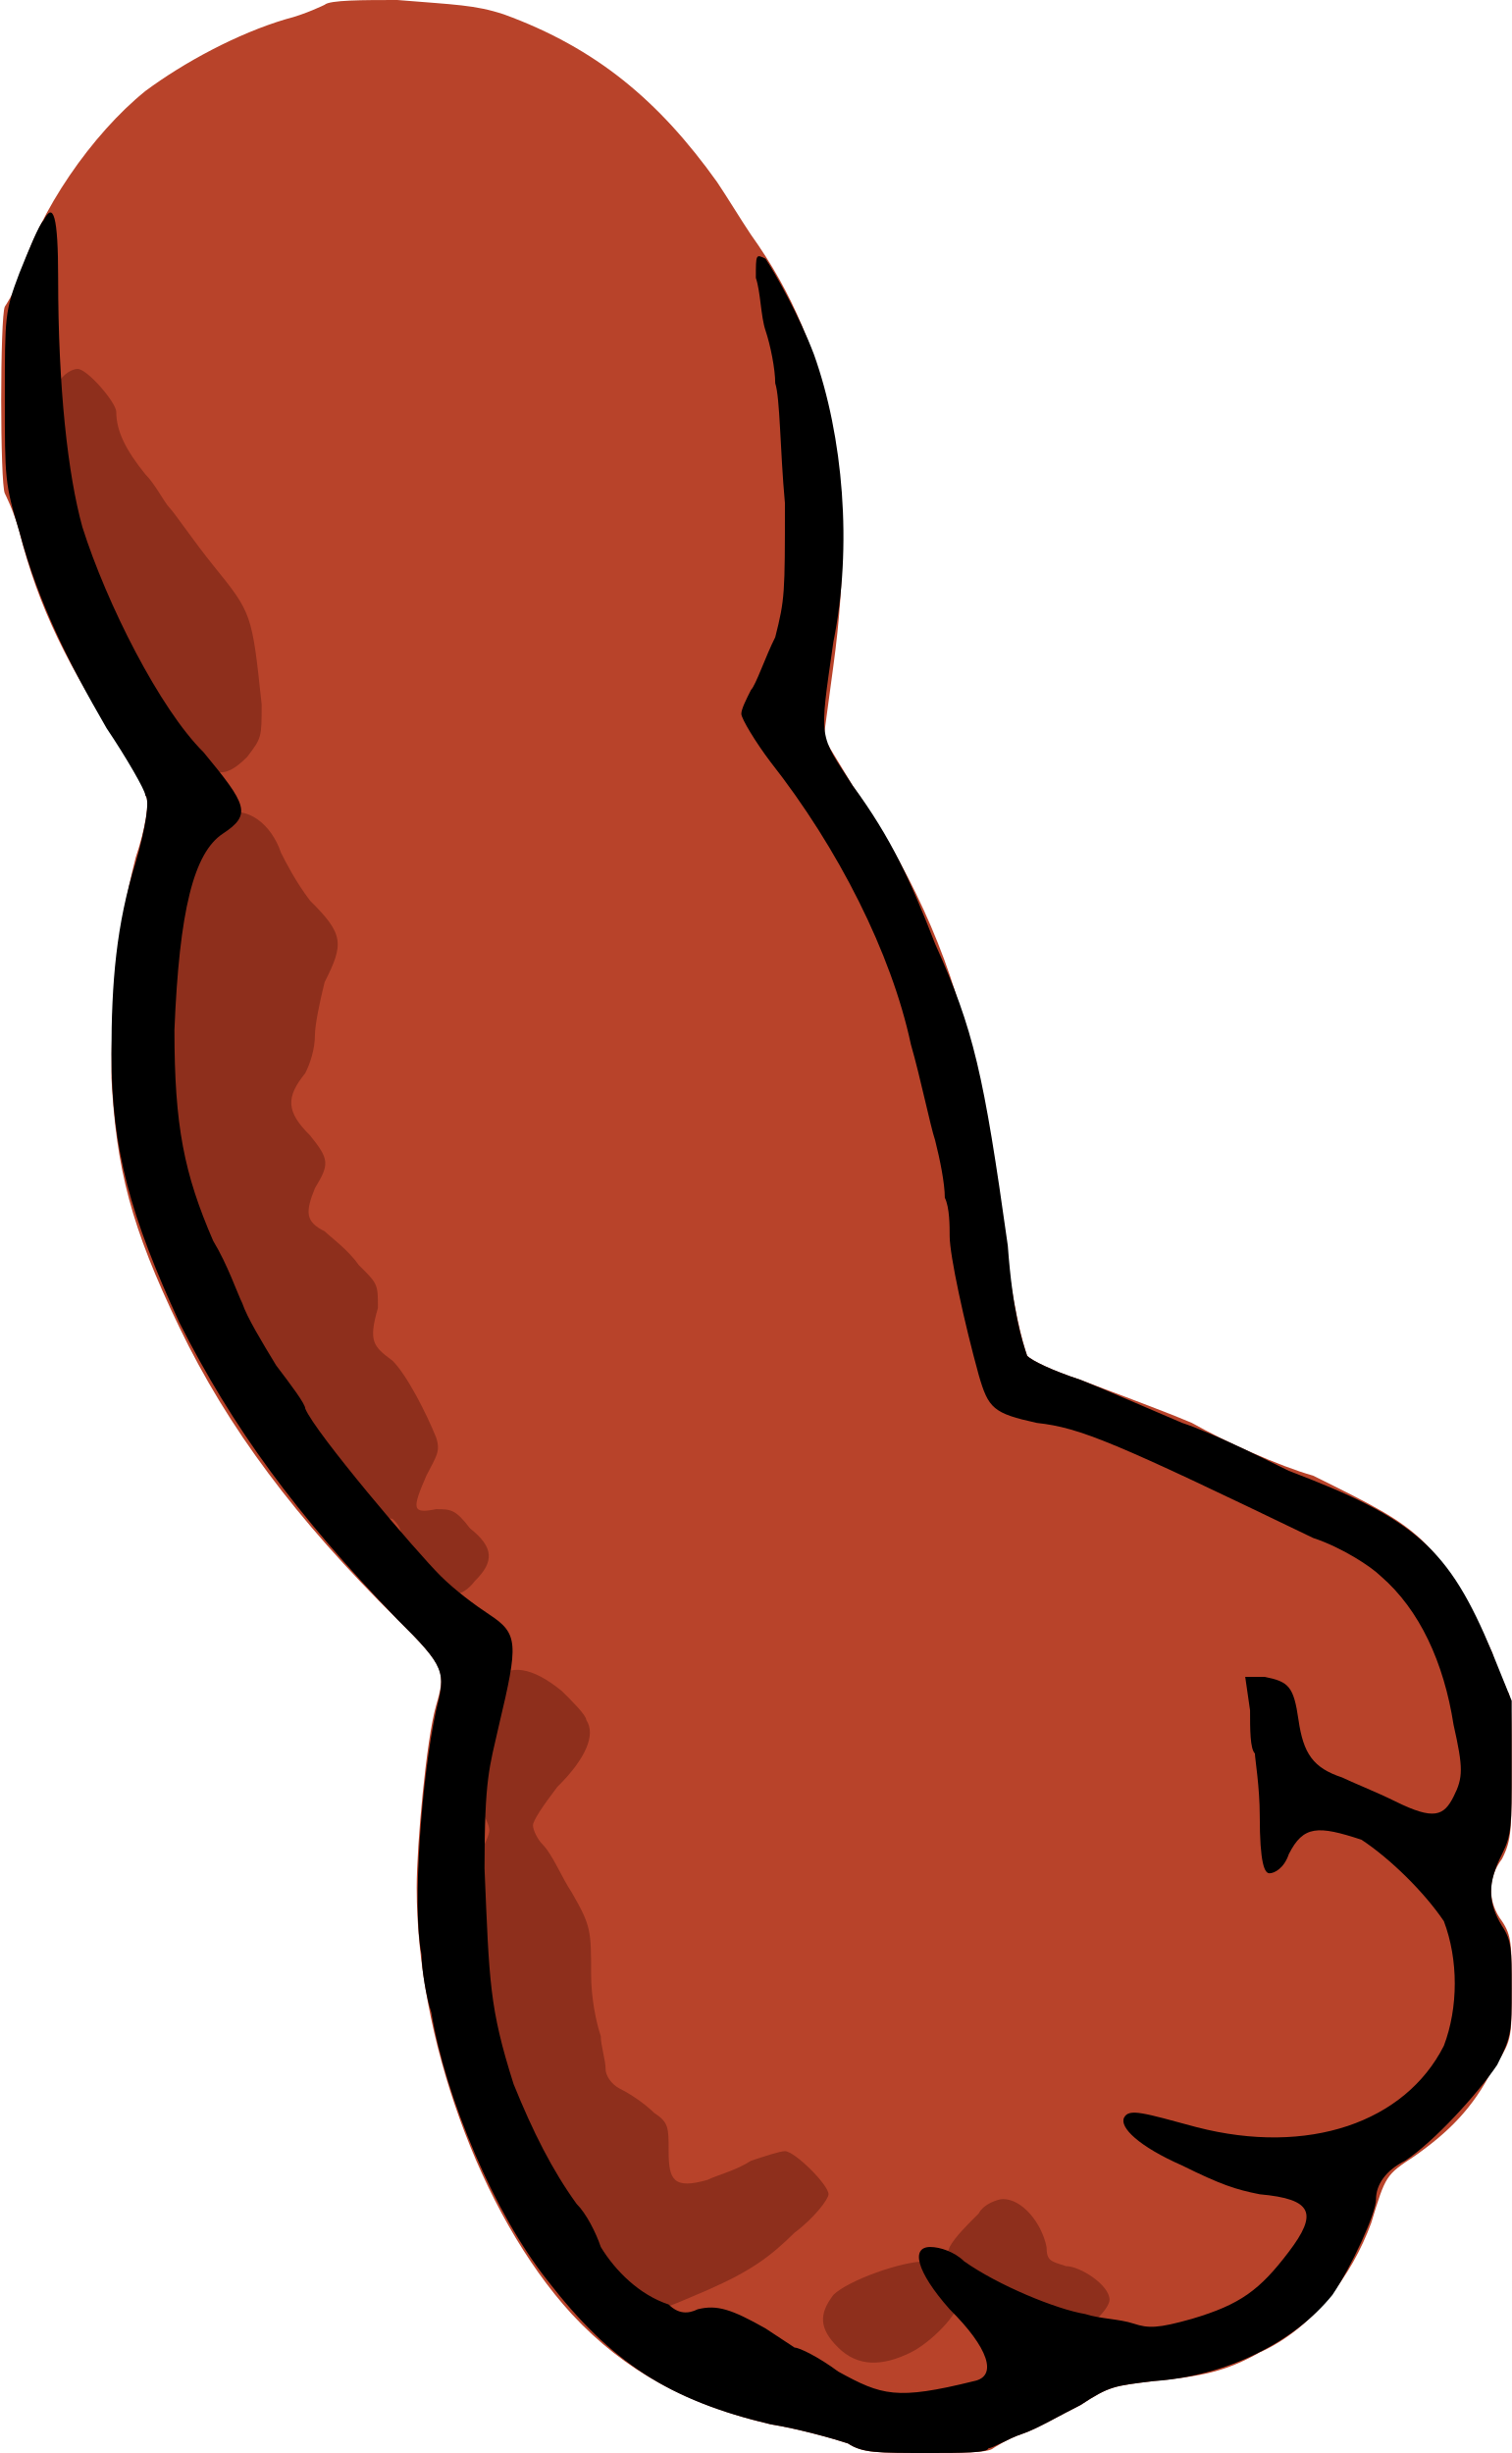
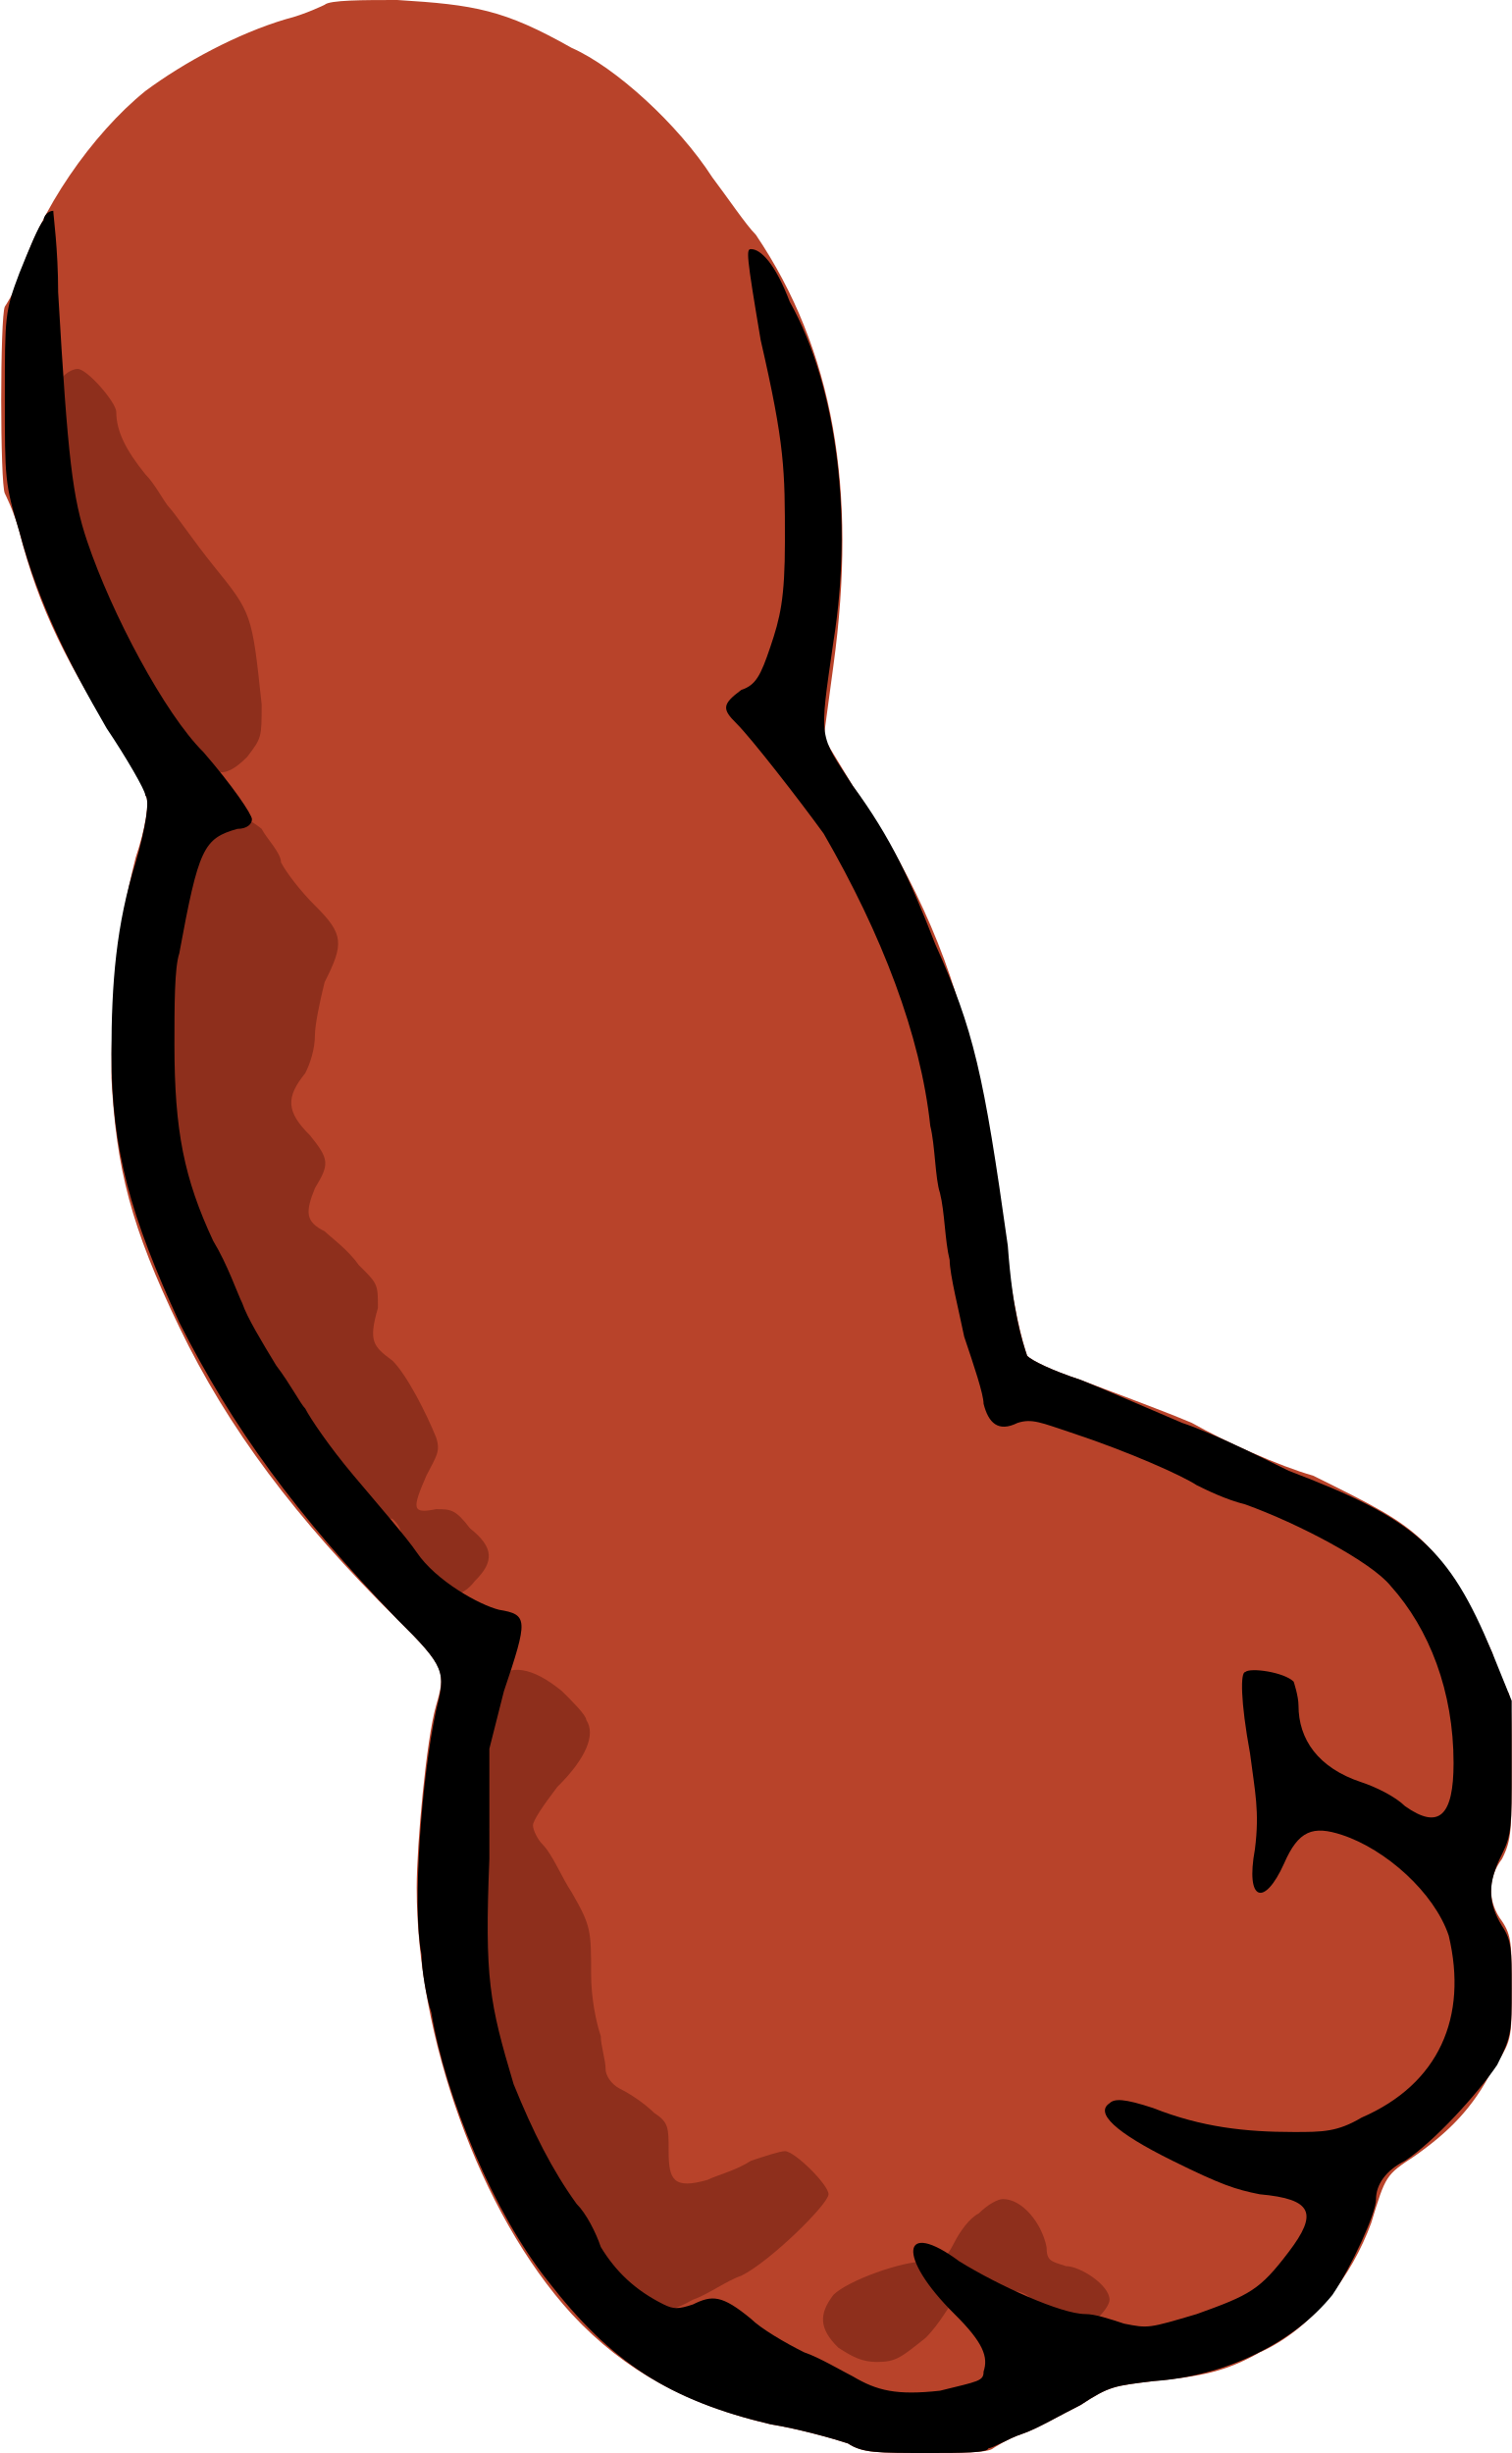
<svg xmlns="http://www.w3.org/2000/svg" width="53" height="86" viewBox="0 0 312 512" preserveAspectRatio="none">
  <g transform="translate(0,512) scale(1,-1)" fill="#B8432A" stroke="none">
-     <path d="M67 511 c0 0 -4 -2 -8 -3 -10 -3 -21 -9 -29 -15 -11 -9 -22 -25 -26 -39 -1 -3 -3 -6 -3 -6 -1 -2 -1 -37 0 -39 0 0 2 -4 3 -8 4 -16 10 -28 21 -45 2 -4 5 -8 5 -10 1 -1 0 -7 -2 -13 -4 -16 -5 -29 -5 -46 1 -19 4 -31 14 -52 10 -21 24 -40 45 -61 10 -10 10 -11 8 -18 -2 -7 -4 -29 -4 -38 0 -31 13 -68 32 -89 11 -12 24 -19 41 -23 6 -1 13 -3 16 -4 3 -2 6 -2 16 -2 7 0 13 0 14 1 0 0 3 2 6 3 3 1 8 4 12 6 6 4 7 4 15 5 10 1 15 2 22 6 11 5 19 16 23 27 3 10 3 10 9 14 7 5 12 10 16 18 4 6 4 6 4 17 0 9 0 11 -2 14 -3 4 -3 9 0 13 2 4 2 6 2 20 0 8 0 15 -1 15 0 1 -2 4 -3 8 -4 9 -9 18 -14 23 -5 5 -11 8 -23 14 -7 2 -18 7 -25 11 -7 3 -18 7 -23 9 -6 2 -10 4 -11 5 -1 3 -3 10 -5 27 -3 21 -4 27 -7 38 -4 19 -13 38 -24 54 l-6 10 2 15 c5 37 0 66 -17 90 -2 3 -5 8 -7 11 -12 17 -25 28 -44 35 -6 2 -10 2 -22 3 -7 0 -14 0 -15 -1z" />
+     <path d="M67 511 c0 0 -4 -2 -8 -3 -10 -3 -21 -9 -29 -15 -11 -9 -22 -25 -26 -39 -1 -3 -3 -6 -3 -6 -1 -2 -1 -37 0 -39 0 0 2 -4 3 -8 4 -16 10 -28 21 -45 2 -4 5 -8 5 -10 1 -1 0 -7 -2 -13 -4 -16 -5 -29 -5 -46 1 -19 4 -31 14 -52 10 -21 24 -40 45 -61 10 -10 10 -11 8 -18 -2 -7 -4 -29 -4 -38 0 -31 13 -68 32 -89 11 -12 24 -19 41 -23 6 -1 13 -3 16 -4 3 -2 6 -2 16 -2 7 0 13 0 14 1 0 0 3 2 6 3 3 1 8 4 12 6 6 4 7 4 15 5 10 1 15 2 22 6 11 5 19 16 23 27 3 10 3 10 9 14 7 5 12 10 16 18 4 6 4 6 4 17 0 9 0 11 -2 14 -3 4 -3 9 0 13 2 4 2 6 2 20 0 8 0 15 -1 15 0 1 -2 4 -3 8 -4 9 -9 18 -14 23 -5 5 -11 8 -23 14 -7 2 -18 7 -25 11 -7 3 -18 7 -23 9 -6 2 -10 4 -11 5 -1 3 -3 10 -5 27 -3 21 -4 27 -7 38 -4 19 -13 38 -24 54 l-6 10 2 15 c5 37 0 66 -16 90 -2 2 -6 8 -9 12 -7 11 -20 23 -29 27 -14 8 -20 9 -36 10 -7 0 -14 0 -15 -1z" />
  </g>
  <g transform="translate(0,512) scale(1,-1)" fill="#8E2F1C" stroke="none">
-     <path d="M12 432 c-3 -2 -3 -3 -2 -13 1 -8 2 -13 4 -20 6 -18 15 -34 23 -43 7 -6 9 -7 14 -2 3 4 3 4 3 11 -2 19 -2 19 -10 29 -4 5 -8 11 -9 12 -1 1 -3 5 -5 7 -4 5 -6 9 -6 13 0 2 -6 9 -8 9 -1 0 -3 -1 -4 -3z" />
-     <path d="M46 342 c-1 0 -3 -3 -5 -5 -4 -4 -4 -5 -8 -24 -2 -8 -1 -31 0 -40 2 -9 4 -14 9 -23 2 -4 4 -9 4 -11 1 -2 3 -7 7 -11 3 -5 5 -9 6 -10 2 -3 12 -16 16 -20 2 -1 4 -3 6 -3 1 -1 2 -2 2 -5 0 -2 0 -4 4 -7 4 -5 8 -5 11 -1 4 4 4 7 -1 11 -3 4 -4 4 -7 4 -5 -1 -5 0 -2 7 2 4 3 5 2 8 -2 5 -6 13 -9 16 -4 3 -5 4 -3 11 0 5 0 5 -4 9 -2 3 -6 6 -7 7 -4 2 -4 4 -2 9 3 5 3 6 -1 11 -5 5 -5 8 -1 13 1 2 2 5 2 8 0 2 1 7 2 11 4 8 4 10 -3 17 -3 4 -5 8 -6 10 -2 6 -7 10 -12 8z" />
-     <path d="M102 161 c-2 -3 -6 -17 -6 -21 0 -1 1 -3 3 -5 1 -2 2 -4 2 -5 0 -1 -1 -3 -2 -5 -3 -3 -3 -5 -3 -12 0 -10 1 -17 5 -28 1 -5 2 -11 3 -13 1 -5 7 -15 11 -20 2 -2 4 -6 6 -8 2 -6 9 -13 12 -14 2 -1 6 1 13 4 9 4 13 7 18 12 4 3 7 7 7 8 0 2 -7 9 -9 9 -1 0 -4 -1 -7 -2 -3 -2 -7 -3 -9 -4 -7 -2 -8 0 -8 6 0 5 0 6 -3 8 -2 2 -5 4 -7 5 -2 1 -3 3 -3 4 0 2 -1 5 -1 7 -1 3 -2 8 -2 13 0 9 0 10 -4 17 -2 3 -4 8 -6 10 -1 1 -2 3 -2 4 0 1 2 4 5 8 6 6 8 11 6 14 0 1 -3 4 -5 6 -6 5 -11 6 -14 2z" />
-     <path d="M202 50 c-2 -2 -5 -5 -6 -7 -1 -3 -2 -3 -5 -3 -5 0 -16 -4 -19 -7 -3 -4 -3 -7 1 -11 4 -4 9 -4 15 -1 4 2 10 8 10 11 0 2 14 2 15 0 0 -3 6 -7 8 -7 3 0 8 5 8 7 0 3 -6 7 -9 7 -3 1 -4 1 -4 4 -1 5 -5 10 -9 10 -1 0 -4 -1 -5 -3z" />
+     <path d="M12 432 c-2 -2 -2 -4 -2 -11 0 -8 0 -11 4 -21 6 -18 15 -35 23 -44 7 -6 9 -7 14 -2 3 4 3 4 3 11 -2 19 -2 19 -10 29 -4 5 -8 11 -9 12 -1 1 -3 5 -5 7 -4 5 -6 9 -6 13 0 2 -6 9 -8 9 -1 0 -3 -1 -4 -3z" />
+     <path d="M41 338 c-4 -5 -4 -6 -8 -25 -2 -8 -1 -31 0 -40 2 -9 4 -14 9 -23 2 -4 4 -9 4 -11 1 -2 3 -7 7 -11 3 -5 5 -9 6 -10 2 -3 12 -16 16 -20 2 -1 4 -3 6 -3 1 -1 2 -2 2 -5 0 -2 0 -4 4 -7 4 -5 8 -5 11 -1 4 4 4 7 -1 11 -3 4 -4 4 -7 4 -5 -1 -5 0 -2 7 2 4 3 5 2 8 -2 5 -6 13 -9 16 -4 3 -5 4 -3 11 0 5 0 5 -4 9 -2 3 -6 6 -7 7 -4 2 -4 4 -2 9 3 5 3 6 -1 11 -5 5 -5 8 -1 13 1 2 2 5 2 8 0 2 1 7 2 11 4 8 4 10 -2 16 -3 3 -6 7 -7 9 0 2 -3 5 -4 7 -5 4 -8 4 -13 -1z" />
+     <path d="M102 161 c-2 -4 -6 -18 -5 -21 0 -2 1 -4 2 -6 3 -4 2 -4 0 -9 -3 -3 -3 -5 -3 -12 0 -10 1 -17 5 -28 1 -5 2 -11 3 -13 1 -5 7 -15 11 -20 2 -2 4 -6 6 -8 1 -3 4 -8 6 -10 6 -5 9 -6 16 -2 3 1 7 4 10 5 6 3 18 15 18 17 0 2 -7 9 -9 9 -1 0 -4 -1 -7 -2 -3 -2 -7 -3 -9 -4 -7 -2 -8 0 -8 6 0 5 0 6 -3 8 -2 2 -5 4 -7 5 -2 1 -3 3 -3 4 0 2 -1 5 -1 7 -1 3 -2 8 -2 13 0 9 0 10 -4 17 -2 3 -4 8 -6 10 -1 1 -2 3 -2 4 0 1 2 4 5 8 6 6 8 11 6 14 0 1 -3 4 -5 6 -6 5 -11 6 -14 2z" />
+     <path d="M202 50 c-2 -1 -4 -4 -5 -6 -2 -4 -3 -4 -6 -4 -5 0 -16 -4 -19 -7 -3 -4 -3 -7 1 -11 3 -2 5 -3 8 -3 4 0 5 1 10 5 3 3 5 7 6 8 0 3 1 3 2 2 2 0 5 0 8 0 4 0 5 -1 6 -2 0 -3 6 -7 8 -7 3 0 8 5 8 7 0 3 -6 7 -9 7 -3 1 -4 1 -4 4 -1 5 -5 10 -9 10 -1 0 -3 -1 -5 -3z" />
  </g>
  <g transform="translate(0,512) scale(1,-1)" fill="#000000" stroke="none">
-     <path d="M9 466 c-1 -1 -3 -6 -5 -11 -3 -8 -3 -9 -3 -26 0 -17 0 -18 3 -28 4 -15 10 -27 18 -41 4 -6 8 -13 8 -14 1 -1 0 -7 -2 -14 -4 -13 -5 -25 -5 -40 0 -20 4 -34 14 -56 11 -22 24 -40 45 -62 10 -10 10 -11 8 -19 -3 -14 -5 -41 -3 -51 0 -3 1 -9 2 -12 3 -18 13 -42 24 -56 13 -17 25 -25 46 -30 6 -1 13 -3 16 -4 3 -2 6 -2 17 -2 6 0 12 0 12 1 1 0 4 2 7 3 3 1 8 4 12 6 6 4 7 4 15 5 15 1 29 8 37 18 4 6 9 17 9 20 0 3 2 6 6 8 6 4 15 14 19 20 3 6 3 7 3 16 0 8 0 10 -2 13 -3 5 -3 9 0 15 2 4 2 6 2 18 l0 14 -4 10 c-9 22 -16 28 -42 38 -6 3 -16 8 -22 10 -7 3 -16 7 -21 9 -6 2 -10 4 -11 5 -1 3 -3 9 -4 23 -5 36 -7 45 -15 63 -5 13 -9 22 -17 33 -7 11 -7 9 -4 30 4 20 2 43 -4 60 -3 8 -8 17 -10 20 -2 1 -2 1 -2 -4 1 -3 1 -8 2 -11 1 -3 2 -8 2 -11 1 -3 1 -14 2 -25 0 -19 0 -20 -2 -28 -2 -4 -4 -10 -5 -11 -1 -2 -2 -4 -2 -5 0 -1 3 -6 6 -10 14 -18 25 -40 29 -59 2 -7 4 -17 5 -20 1 -4 2 -9 2 -12 1 -2 1 -6 1 -8 0 -4 3 -18 6 -29 2 -7 3 -8 12 -10 9 -1 16 -4 57 -24 6 -2 12 -6 14 -8 8 -7 13 -18 15 -31 2 -9 2 -11 0 -15 -2 -4 -4 -5 -12 -1 -4 2 -9 4 -11 5 -6 2 -8 5 -9 12 -1 7 -2 8 -7 9 l-4 0 1 -7 c0 -4 0 -8 1 -9 0 -1 1 -7 1 -13 0 -10 1 -12 2 -12 1 0 3 1 4 4 3 6 6 6 15 3 6 -4 13 -11 17 -17 3 -8 3 -18 0 -26 -8 -16 -28 -23 -51 -17 -11 3 -14 4 -15 2 -1 -2 3 -6 12 -10 8 -4 11 -5 16 -6 11 -1 12 -4 6 -12 -6 -8 -10 -11 -20 -14 -7 -2 -9 -2 -12 -1 -3 1 -7 1 -10 2 -6 1 -18 6 -25 11 -2 2 -5 3 -7 3 -4 0 -3 -5 4 -13 8 -8 10 -14 5 -15 -16 -4 -19 -3 -28 2 -4 3 -8 5 -9 5 0 0 -3 2 -6 4 -7 4 -10 5 -14 4 -2 -1 -4 -1 -6 1 -6 2 -11 7 -14 12 -1 3 -3 7 -5 9 -5 7 -9 15 -13 25 -5 16 -5 21 -6 45 0 19 1 21 3 30 4 17 4 19 -2 23 -3 2 -7 5 -10 8 -5 5 -26 30 -28 35 0 1 -3 5 -6 9 -3 5 -6 10 -7 13 -1 2 -3 8 -6 13 -6 14 -8 24 -8 44 1 25 4 37 10 41 6 4 5 6 -4 17 -9 9 -20 31 -25 47 -3 11 -5 29 -5 52 0 13 -1 16 -3 12z" />
+     <path d="M9 466 c-1 -1 -3 -6 -5 -11 -3 -8 -3 -9 -3 -26 0 -17 0 -18 3 -28 4 -15 10 -27 18 -41 4 -6 8 -13 8 -14 1 -1 0 -7 -2 -14 -4 -13 -5 -25 -5 -40 0 -20 4 -34 14 -56 11 -22 24 -40 45 -62 10 -10 10 -11 8 -19 -3 -14 -5 -41 -3 -51 0 -3 1 -9 2 -12 3 -18 13 -42 24 -56 13 -17 25 -25 46 -30 6 -1 13 -3 16 -4 3 -2 6 -2 17 -2 6 0 12 0 12 1 1 0 4 2 7 3 3 1 8 4 12 6 6 4 7 4 15 5 15 1 29 8 37 18 4 6 9 17 9 20 0 3 2 6 6 8 6 4 15 14 19 20 3 6 3 7 3 16 0 8 0 10 -2 13 -3 5 -3 9 0 15 2 4 2 6 2 18 l0 14 -4 10 c-9 22 -16 28 -42 38 -6 3 -16 8 -22 10 -7 3 -16 7 -21 9 -6 2 -10 4 -11 5 -1 3 -3 9 -4 23 -5 36 -7 45 -15 63 -5 13 -9 22 -17 33 -7 11 -7 9 -4 30 4 25 1 53 -9 71 -3 8 -6 11 -8 11 -1 0 -1 -1 2 -19 5 -22 5 -27 5 -42 0 -12 -1 -16 -3 -22 -2 -6 -3 -8 -6 -9 -4 -3 -4 -4 -1 -7 3 -3 13 -16 18 -23 12 -21 20 -42 22 -61 1 -4 1 -11 2 -14 1 -4 1 -10 2 -14 0 -3 2 -11 3 -16 2 -6 4 -12 4 -14 1 -4 3 -6 7 -4 3 1 5 0 11 -2 12 -4 23 -9 26 -11 2 -1 6 -3 10 -4 11 -4 26 -12 30 -17 8 -9 13 -22 13 -37 0 -11 -3 -14 -10 -9 -2 2 -6 4 -9 5 -9 3 -13 9 -13 16 0 2 -1 5 -1 5 -2 2 -9 3 -10 2 -1 0 -1 -6 1 -17 1 -8 2 -12 1 -20 -2 -11 2 -12 6 -3 3 7 6 8 12 6 9 -3 19 -12 22 -21 4 -17 -2 -31 -18 -38 -5 -3 -8 -3 -14 -3 -10 0 -19 1 -29 5 -6 2 -8 2 -9 1 -3 -2 1 -6 13 -12 10 -5 13 -6 18 -7 11 -1 12 -4 6 -12 -6 -8 -8 -9 -19 -13 -10 -3 -10 -3 -15 -2 -3 1 -6 2 -8 2 -5 0 -18 6 -26 11 -12 9 -13 1 -1 -11 6 -6 7 -9 6 -12 0 -2 -1 -2 -9 -4 -9 -1 -13 0 -18 3 -2 1 -7 4 -10 5 -4 2 -9 5 -11 7 -6 5 -8 5 -12 3 -3 -1 -4 -1 -6 0 -6 3 -10 7 -13 12 -1 3 -3 7 -5 9 -5 7 -9 15 -13 25 -5 17 -6 22 -5 47 l0 23 3 12 c5 15 5 16 -1 17 -4 1 -13 6 -17 12 -2 3 -8 10 -13 16 -5 6 -9 12 -10 14 -1 1 -3 5 -6 9 -3 5 -6 10 -7 13 -1 2 -3 8 -6 13 -6 13 -8 23 -8 41 0 8 0 16 1 19 4 22 5 24 12 26 2 0 3 1 3 2 0 1 -4 7 -10 14 -8 8 -19 29 -24 44 -3 9 -4 17 -6 52 0 9 -1 16 -1 17 -1 0 -2 -1 -2 -2z" />
  </g>
</svg>
